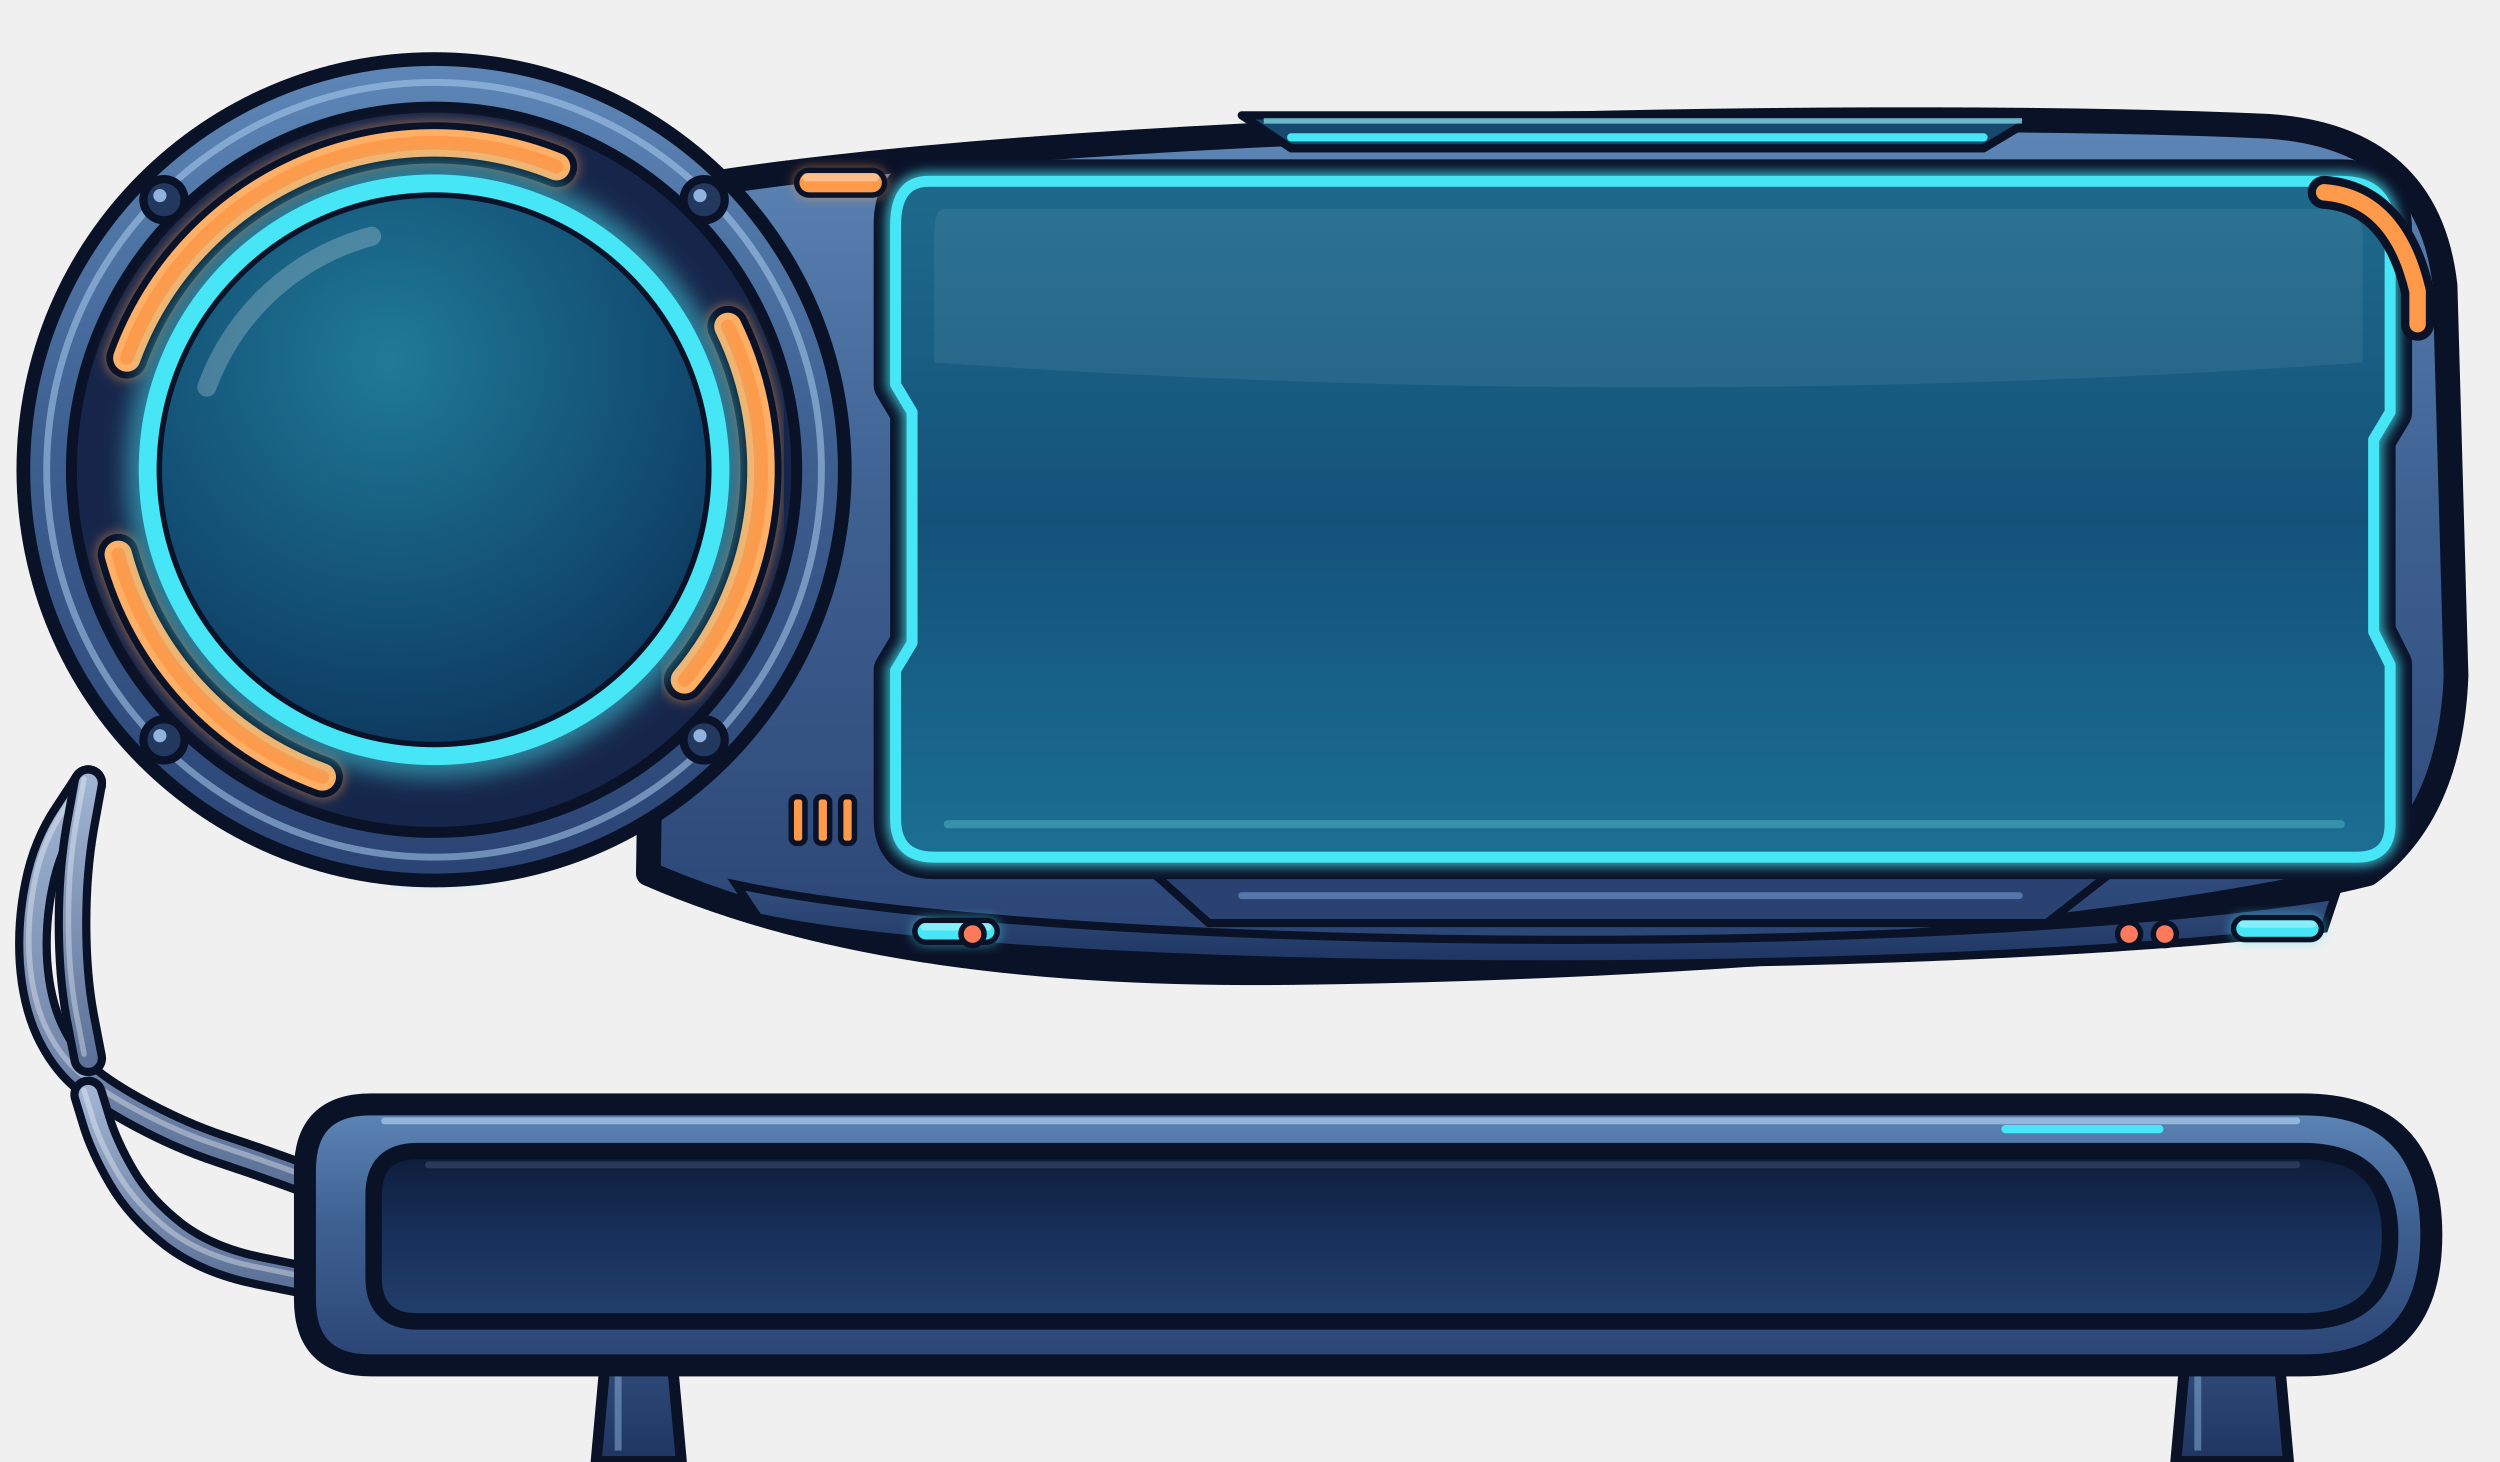
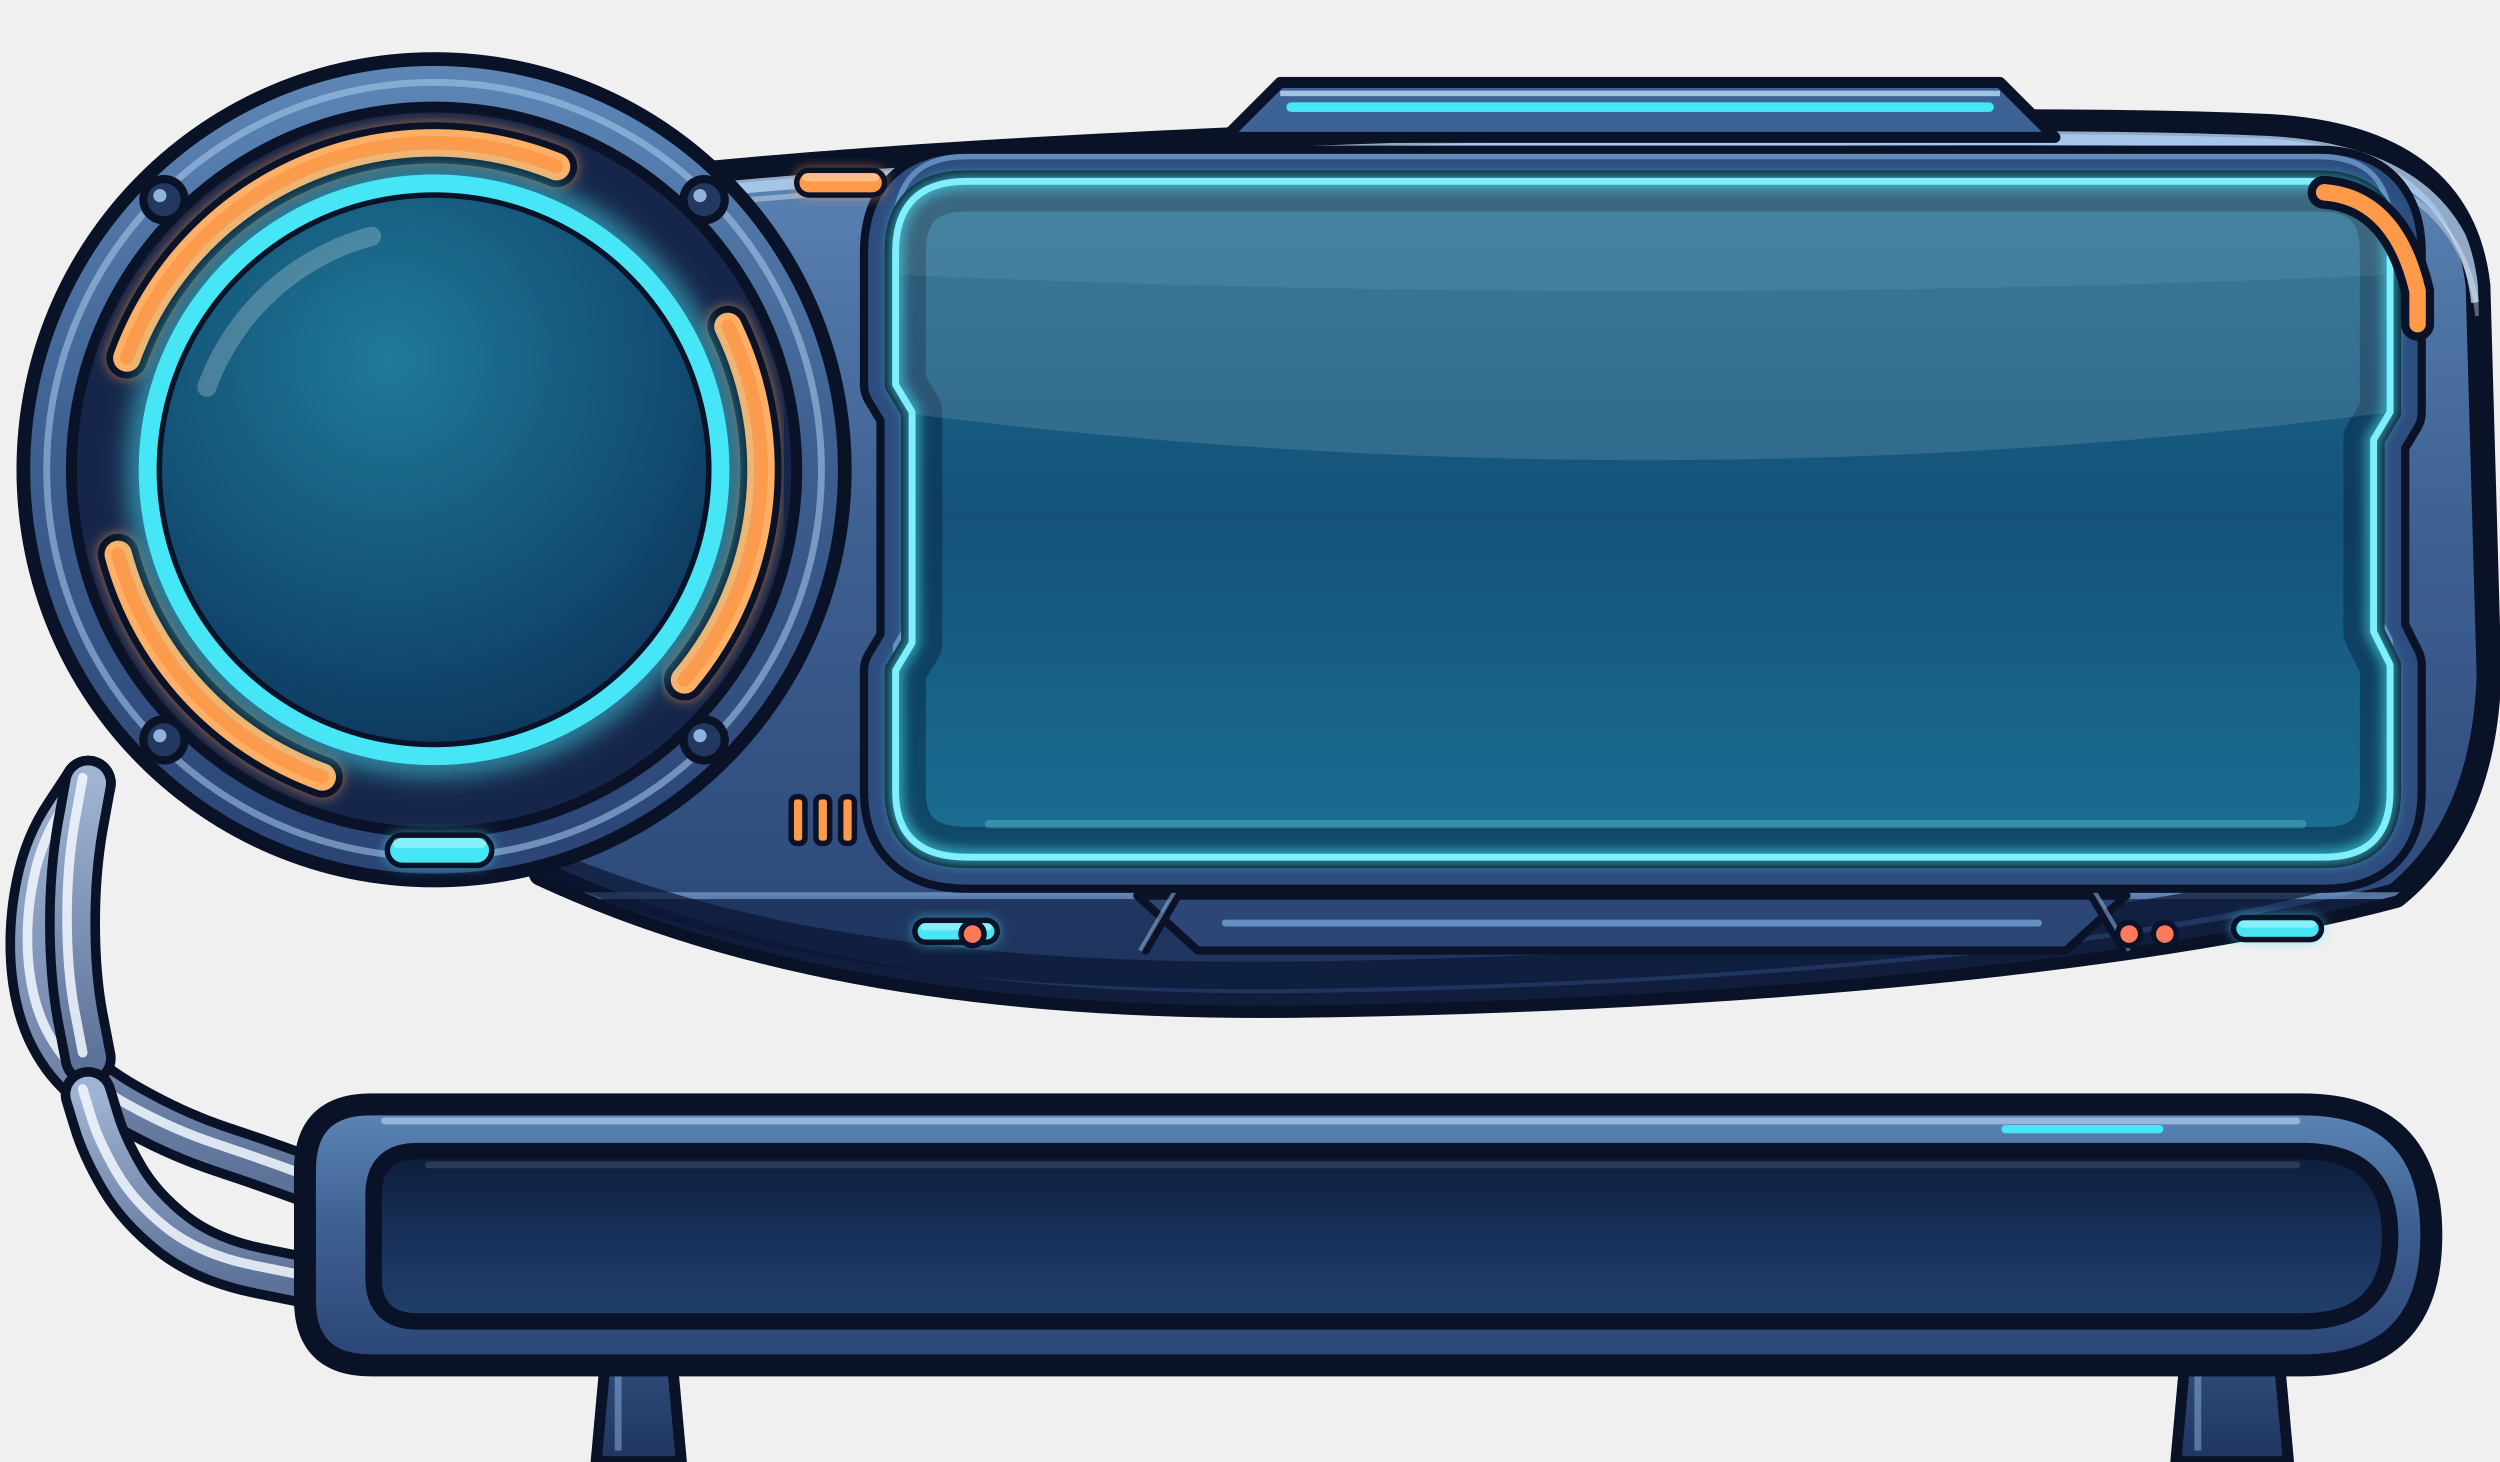
<svg xmlns="http://www.w3.org/2000/svg" width="910" height="532" viewBox="0 0 910 532">
  <defs>
    <linearGradient id="steel" x1="0" y1="0" x2="0" y2="1">
      <stop offset="0" stop-color="#5d86b6" />
      <stop offset=".45" stop-color="#3e6192" />
      <stop offset="1" stop-color="#2a4474" />
    </linearGradient>
    <linearGradient id="steelD" x1="0" y1="0" x2="0" y2="1">
      <stop offset="0" stop-color="#33507f" />
      <stop offset="1" stop-color="#1f3562" />
    </linearGradient>
    <linearGradient id="glass" x1="0" y1="0" x2="0" y2="1">
      <stop offset="0" stop-color="#1e6a8c" />
      <stop offset=".5" stop-color="#14527a" />
      <stop offset="1" stop-color="#1b6f93" />
    </linearGradient>
    <radialGradient id="pglass" cx=".42" cy=".3" r=".85">
      <stop offset="0" stop-color="#1f7a98" />
      <stop offset=".6" stop-color="#124c72" />
      <stop offset="1" stop-color="#0b2d52" />
    </radialGradient>
    <linearGradient id="chan" x1="0" y1="0" x2="0" y2="1">
      <stop offset="0" stop-color="#0d1c3a" />
      <stop offset=".5" stop-color="#18305a" />
      <stop offset="1" stop-color="#22406c" />
    </linearGradient>
    <linearGradient id="cable" x1="0" y1="0" x2="0" y2="1">
      <stop offset="0" stop-color="#9fb4d2" />
      <stop offset="1" stop-color="#5d7298" />
    </linearGradient>
    <filter id="glow" x="-30%" y="-30%" width="160%" height="160%">
      <feGaussianBlur stdDeviation="4" />
    </filter>
    <filter id="glowS" x="-30%" y="-30%" width="160%" height="160%">
      <feGaussianBlur stdDeviation="2" />
    </filter>
  </defs>
-   <path d="M32.1,285.1 Q32.1,285.1 24.6,296.5 Q17.0,307.8 14.2,322.0 Q11.3,336.1 12.2,350.2 Q13.2,364.4 17.9,374.8 Q22.7,385.2 30.2,391.8 Q37.8,398.4 51.9,405.9 Q66.1,413.5 80.2,418.2 Q94.4,422.9 104.8,426.7 L115.2,430.5" fill="none" stroke="#0a1228" stroke-width="13" stroke-linecap="round" stroke-linejoin="round" />
-   <path d="M32.1,285.1 Q32.1,285.1 24.6,296.5 Q17.0,307.8 14.2,322.0 Q11.3,336.1 12.2,350.2 Q13.2,364.4 17.9,374.8 Q22.7,385.2 30.2,391.8 Q37.8,398.4 51.9,405.9 Q66.1,413.5 80.2,418.2 Q94.4,422.9 104.8,426.7 L115.2,430.5" fill="none" stroke="url(#cable)" stroke-width="7" stroke-linecap="round" stroke-linejoin="round" />
-   <path d="M32.1,285.1 Q32.1,285.1 24.6,296.5 Q17.0,307.8 14.2,322.0 Q11.3,336.1 12.2,350.2 Q13.2,364.4 17.9,374.8 Q22.7,385.2 30.2,391.8 Q37.8,398.4 51.9,405.9 Q66.1,413.5 80.2,418.2 Q94.4,422.9 104.8,426.7 L115.2,430.5" fill="none" stroke="#fff" stroke-opacity=".35" stroke-width="2" stroke-linecap="round" transform="translate(-1.5,-1.5)" />
-   <path d="M32.1,285.1 Q32.1,285.1 29.2,301.1 Q26.4,317.2 26.4,336.1 Q26.4,355.0 29.2,370.1 L32.1,385.2" fill="none" stroke="#0a1228" stroke-width="13" stroke-linecap="round" stroke-linejoin="round" />
-   <path d="M32.1,285.1 Q32.1,285.1 29.2,301.1 Q26.4,317.2 26.4,336.1 Q26.4,355.0 29.2,370.1 L32.1,385.2" fill="none" stroke="url(#cable)" stroke-width="7" stroke-linecap="round" stroke-linejoin="round" />
-   <path d="M32.1,285.1 Q32.1,285.1 29.2,301.1 Q26.4,317.2 26.4,336.1 Q26.4,355.0 29.2,370.1 L32.1,385.2" fill="none" stroke="#fff" stroke-opacity=".35" stroke-width="2" stroke-linecap="round" transform="translate(-1.5,-1.5)" />
-   <path d="M32.1,398.4 Q32.1,398.4 35.0,407.9 Q37.8,417.3 44.4,428.6 Q51.0,439.9 63.2,449.4 Q75.5,458.8 94.4,462.6 L113.3,466.4" fill="none" stroke="#0a1228" stroke-width="13" stroke-linecap="round" stroke-linejoin="round" />
-   <path d="M32.1,398.4 Q32.1,398.4 35.0,407.9 Q37.8,417.3 44.4,428.6 Q51.0,439.9 63.2,449.4 Q75.5,458.8 94.4,462.6 L113.3,466.4" fill="none" stroke="url(#cable)" stroke-width="7" stroke-linecap="round" stroke-linejoin="round" />
-   <path d="M32.1,398.4 Q32.1,398.4 35.0,407.9 Q37.8,417.3 44.4,428.6 Q51.0,439.9 63.2,449.4 Q75.5,458.8 94.4,462.6 L113.3,466.4" fill="none" stroke="#fff" stroke-opacity=".35" stroke-width="2" stroke-linecap="round" transform="translate(-1.5,-1.5)" />
-   <path d="M240,70 C380,44 700,40 826,46 Q884,50 890,104 L894,246 Q892,296 862,318 C790,336 640,352 470,354 C380,355 300,346 236,318 Z" fill="url(#steel)" stroke="#0a1228" stroke-width="9" stroke-linejoin="round" />
-   <path d="M268,322 C380,346 700,350 850,326 L846,338 C700,356 380,356 276,334 Z" fill="url(#steelD)" stroke="#0a1228" stroke-width="3" />
-   <path d="M420.0,318.0 L440.0,336.0 L745.0,336.0 L768.0,318.0 Z" fill="#2a4272" stroke="#0a1228" stroke-width="3" stroke-linejoin="round" />
-   <path d="M452,326 H735" stroke="#6f9bd0" stroke-opacity=".6" stroke-width="2.5" stroke-linecap="round" />
-   <path d="M452.0,42.0 L470.0,54.0 L722.0,54.0 L742.0,42.0 Z" fill="#17496e" stroke="#0a1228" stroke-width="3" stroke-linejoin="round" />
-   <path d="M470,50 H722" stroke="#46e6f6" stroke-width="3" stroke-linecap="round" />
-   <path d="M460,44 H736" stroke="#8fe9f5" stroke-opacity=".7" stroke-width="2" />
-   <path d="M338,66 H852 Q870,66 870,84 V150 L864,160 V230 L870,242 V300 Q870,312 858,312 H340 Q326,312 326,298 V244 L332,234 V150 L326,140 V82 Q326,66 338,66 Z" fill="#0a1228" stroke="#0a1228" stroke-width="16" stroke-linejoin="round" />
-   <path d="M338,66 H852 Q870,66 870,84 V150 L864,160 V230 L870,242 V300 Q870,312 858,312 H340 Q326,312 326,298 V244 L332,234 V150 L326,140 V82 Q326,66 338,66 Z" fill="url(#glass)" stroke="#46e6f6" stroke-width="7" stroke-linejoin="round" filter="url(#glowS)" opacity=".7" />
-   <path d="M338,66 H852 Q870,66 870,84 V150 L864,160 V230 L870,242 V300 Q870,312 858,312 H340 Q326,312 326,298 V244 L332,234 V150 L326,140 V82 Q326,66 338,66 Z" fill="url(#glass)" stroke="#46e6f6" stroke-width="4" stroke-linejoin="round" />
-   <path d="M344,76 H850 Q860,76 860,86 V132 Q600,150 340,132 V86 Q340,76 344,76 Z" fill="#fff" opacity=".07" />
-   <path d="M345,300 H852" stroke="#7fe9f5" stroke-opacity=".28" stroke-width="3" stroke-linecap="round" />
+   <path d="M32.1,285.1 Q32.1,285.1 24.6,296.5 Q17.0,307.8 14.2,322.0 Q11.3,336.1 12.2,350.2 Q13.2,364.4 17.9,374.8 Q22.7,385.2 30.2,391.8 Q37.8,398.4 51.9,405.9 Q66.1,413.5 80.2,418.2 Q94.4,422.9 104.8,426.7 L115.2,430.5" fill="none" stroke="#0a1228" stroke-width="20" stroke-linecap="round" stroke-linejoin="round" />
+   <path d="M32.1,285.1 Q32.1,285.1 24.6,296.5 Q17.0,307.8 14.2,322.0 Q11.3,336.1 12.2,350.2 Q13.2,364.4 17.9,374.8 Q22.7,385.2 30.2,391.8 Q37.8,398.4 51.9,405.9 Q66.1,413.5 80.2,418.2 Q94.4,422.9 104.8,426.7 L115.2,430.5" fill="none" stroke="url(#cable)" stroke-width="13" stroke-linecap="round" stroke-linejoin="round" />
+   <path d="M32.1,285.1 Q32.1,285.1 24.6,296.5 Q17.0,307.8 14.2,322.0 Q11.3,336.1 12.2,350.2 Q13.2,364.4 17.9,374.8 Q22.7,385.2 30.2,391.8 Q37.8,398.4 51.9,405.9 Q66.1,413.5 80.2,418.2 Q94.4,422.9 104.8,426.7 L115.2,430.5" fill="none" stroke="#f2f8ff" stroke-opacity=".85" stroke-width="3.5" stroke-linecap="round" transform="translate(-2,-2)" />
+   <path d="M32.1,285.1 Q32.1,285.1 29.2,301.1 Q26.4,317.2 26.4,336.1 Q26.4,355.0 29.2,370.1 L32.1,385.2" fill="none" stroke="#0a1228" stroke-width="20" stroke-linecap="round" stroke-linejoin="round" />
+   <path d="M32.1,285.1 Q32.1,285.1 29.2,301.1 Q26.4,317.2 26.4,336.1 Q26.4,355.0 29.2,370.1 L32.1,385.2" fill="none" stroke="url(#cable)" stroke-width="13" stroke-linecap="round" stroke-linejoin="round" />
+   <path d="M32.1,285.1 Q32.1,285.1 29.2,301.1 Q26.4,317.2 26.4,336.1 Q26.4,355.0 29.2,370.1 L32.1,385.2" fill="none" stroke="#f2f8ff" stroke-opacity=".85" stroke-width="3.5" stroke-linecap="round" transform="translate(-2,-2)" />
+   <path d="M32.1,398.4 Q32.1,398.4 35.0,407.9 Q37.8,417.3 44.4,428.6 Q51.0,439.9 63.2,449.4 Q75.5,458.8 94.4,462.6 L113.3,466.4" fill="none" stroke="#0a1228" stroke-width="20" stroke-linecap="round" stroke-linejoin="round" />
+   <path d="M32.1,398.4 Q32.1,398.4 35.0,407.9 Q37.8,417.3 44.4,428.6 Q51.0,439.9 63.2,449.4 Q75.5,458.8 94.4,462.6 L113.3,466.4" fill="none" stroke="url(#cable)" stroke-width="13" stroke-linecap="round" stroke-linejoin="round" />
+   <path d="M32.1,398.4 Q32.1,398.4 35.0,407.9 Q37.8,417.3 44.4,428.6 Q51.0,439.9 63.2,449.4 Q75.5,458.8 94.4,462.6 L113.3,466.4" fill="none" stroke="#f2f8ff" stroke-opacity=".85" stroke-width="3.5" stroke-linecap="round" transform="translate(-2,-2)" />
+   <clipPath id="bodyclip">
+     <path d="M200,70 C330,50 700,40 826,46 Q896,50 902,104 L906,246 Q904,300 872,326 C790,348 640,364 470,366 C360,367 270,352 197,318 Z" />
+   </clipPath>
+   <path d="M200,70 C330,50 700,40 826,46 Q896,50 902,104 L906,246 Q904,300 872,326 C790,348 640,364 470,366 C360,367 270,352 197,318 Z" fill="url(#steel)" stroke="#0a1228" stroke-width="9" stroke-linejoin="round" />
+   <g clip-path="url(#bodyclip)">
+     <path d="M200,70 C330,50 700,40 826,46 Q896,50 902,104" fill="none" stroke="#bfdcfa" stroke-opacity=".75" stroke-width="5" transform="translate(0,6)" />
+     <path d="M200,70 C330,50 700,40 826,46 Q896,50 902,104" fill="none" stroke="#fff" stroke-opacity=".35" stroke-width="2" transform="translate(0,11)" />
+     <rect x="190" y="326" width="720" height="80" fill="#14264c" opacity=".55" />
+     <path d="M190,326 H900" stroke="#7fa6d6" stroke-opacity=".65" stroke-width="2.5" />
+     <path d="M197,318 C270,350 360,361 470,360 C640,358 790,342 862,320" fill="none" stroke="#0b1633" stroke-opacity=".7" stroke-width="10" transform="translate(0,-5)" />
+   </g>
+   <path d="M414.0,326.0 L436.0,346.0 L752.0,346.0 L774.0,326.0 Z" fill="#2c4676" stroke="#0a1228" stroke-width="3" stroke-linejoin="round" />
+   <path d="M446,336 H742" stroke="#7fb0e2" stroke-opacity=".7" stroke-width="2.5" stroke-linecap="round" />
+   <path d="M431,322 L417,346" stroke="#0a1228" stroke-width="3" stroke-linecap="round" />
+   <path d="M429,322 L415,346" stroke="#9cc4ee" stroke-opacity=".5" stroke-width="1.5" />
+   <path d="M759,322 L773,346" stroke="#0a1228" stroke-width="3" stroke-linecap="round" />
+   <path d="M761,322 L775,346" stroke="#9cc4ee" stroke-opacity=".5" stroke-width="1.5" />
+   <path d="M446.0,50.0 L466.0,30.0 L728.0,30.0 L748.0,50.0 Z" fill="#3d6396" stroke="#0a1228" stroke-width="4" stroke-linejoin="round" />
+   <path d="M470,39 H724" stroke="#46e6f6" stroke-width="3.5" stroke-linecap="round" />
+   <path d="M466,34 H728" stroke="#cfeaff" stroke-opacity=".7" stroke-width="2" />
+   <clipPath id="scrclip">
+     <path d="M352,66 H844 Q870,66 870,92 V150 L864,160 V230 L870,242 V288 Q870,312 846,312 H352 Q326,312 326,288 V244 L332,234 V150 L326,140 V92 Q326,66 352,66 Z" />
+   </clipPath>
+   <path d="M352,66 H844 Q870,66 870,92 V150 L864,160 V230 L870,242 V288 Q870,312 846,312 H352 Q326,312 326,288 V244 L332,234 V150 L326,140 V92 Q326,66 352,66 Z" fill="#0a1228" stroke="#0a1228" stroke-width="26" stroke-linejoin="round" />
+   <path d="M352,66 H844 Q870,66 870,92 V150 L864,160 V230 L870,242 V288 Q870,312 846,312 H352 Q326,312 326,288 V244 L332,234 V150 L326,140 V92 Q326,66 352,66 Z" fill="#2d4d7e" stroke="#2d4d7e" stroke-width="20" stroke-linejoin="round" />
+   <path d="M352,66 H844 Q870,66 870,92 V150 L864,160 V230 L870,242 V288 Q870,312 846,312 H352 Q326,312 326,288 V244 L332,234 V150 L326,140 V92 Q326,66 352,66 Z" fill="none" stroke="#7aa6d8" stroke-opacity=".7" stroke-width="2" stroke-linejoin="round" transform="translate(0,-9)" clip-path="url(#bodyclip)" />
+   <path d="M352,66 H844 Q870,66 870,92 V150 L864,160 V230 L870,242 V288 Q870,312 846,312 H352 Q326,312 326,288 V244 L332,234 V150 L326,140 V92 Q326,66 352,66 Z" fill="#0a1228" stroke="#0a1228" stroke-width="8" stroke-linejoin="round" />
+   <path d="M352,66 H844 Q870,66 870,92 V150 L864,160 V230 L870,242 V288 Q870,312 846,312 H352 Q326,312 326,288 V244 L332,234 V150 L326,140 V92 Q326,66 352,66 Z" fill="url(#glass)" />
+   <g clip-path="url(#scrclip)">
+     <path d="M352,66 H844 Q870,66 870,92 V150 L864,160 V230 L870,242 V288 Q870,312 846,312 H352 Q326,312 326,288 V244 L332,234 V150 L326,140 V92 Q326,66 352,66 Z" fill="none" stroke="#082a48" stroke-opacity=".55" stroke-width="22" stroke-linejoin="round" />
+     <path d="M326,66 H870 V150 Q600,185 326,150 Z" fill="#fff" opacity=".12" />
+     <path d="M326,66 H870 V100 Q600,112 326,100 Z" fill="#fff" opacity=".07" />
+   </g>
+   <path d="M352,66 H844 Q870,66 870,92 V150 L864,160 V230 L870,242 V288 Q870,312 846,312 H352 Q326,312 326,288 V244 L332,234 V150 L326,140 V92 Q326,66 352,66 Z" fill="none" stroke="#46e6f6" stroke-width="6" stroke-linejoin="round" filter="url(#glowS)" opacity=".55" />
+   <path d="M352,66 H844 Q870,66 870,92 V150 L864,160 V230 L870,242 V288 Q870,312 846,312 H352 Q326,312 326,288 V244 L332,234 V150 L326,140 V92 Q326,66 352,66 Z" fill="none" stroke="#7ff0fb" stroke-width="2.5" stroke-linejoin="round" transform="translate(0,0)" />
+   <path d="M360,300 H838" stroke="#7fe9f5" stroke-opacity=".28" stroke-width="3" stroke-linecap="round" />
  <rect x="289" y="61" width="34" height="11" rx="5.5" fill="#ff9a4a" opacity=".55" filter="url(#glowS)" />
  <rect x="290" y="62" width="32" height="9" rx="4.5" fill="#ff9a4a" stroke="#0a1228" stroke-width="2" />
  <rect x="292" y="63" width="28" height="3.0" rx="1.5" fill="#fff" opacity=".35" />
  <path d="M846,70 Q872,72 880,106 L880,118" fill="none" stroke="#0a1228" stroke-width="12" stroke-linecap="round" />
  <path d="M846,70 Q872,72 880,106 L880,118" fill="none" stroke="#ff9a4a" stroke-width="6" stroke-linecap="round" />
-   <rect x="139" y="308" width="40" height="13" rx="6.5" fill="#46e6f6" opacity=".55" filter="url(#glowS)" />
-   <rect x="140" y="309" width="38" height="11" rx="5.5" fill="#46e6f6" stroke="#0a1228" stroke-width="2" />
-   <rect x="142" y="310" width="34" height="3.7" rx="1.8" fill="#fff" opacity=".35" />
  <rect x="332" y="334" width="32" height="10" rx="5.0" fill="#46e6f6" opacity=".55" filter="url(#glowS)" />
  <rect x="333" y="335" width="30" height="8" rx="4.0" fill="#46e6f6" stroke="#0a1228" stroke-width="2" />
  <rect x="335" y="336" width="26" height="2.7" rx="1.3" fill="#fff" opacity=".35" />
  <rect x="812" y="333" width="34" height="10" rx="5.0" fill="#46e6f6" opacity=".55" filter="url(#glowS)" />
  <rect x="813" y="334" width="32" height="8" rx="4.0" fill="#46e6f6" stroke="#0a1228" stroke-width="2" />
  <rect x="815" y="335" width="28" height="2.7" rx="1.3" fill="#fff" opacity=".35" />
  <circle cx="354" cy="340" r="4.2" fill="#ff7a5a" stroke="#0a1228" stroke-width="2" />
  <circle cx="775" cy="340" r="4.2" fill="#ff7a5a" stroke="#0a1228" stroke-width="2" />
  <circle cx="788" cy="340" r="4.2" fill="#ff7a5a" stroke="#0a1228" stroke-width="2" />
  <rect x="288" y="290" width="5" height="17" rx="2" fill="#ff9a4a" stroke="#0a1228" stroke-width="2" />
  <rect x="297" y="290" width="5" height="17" rx="2" fill="#ff9a4a" stroke="#0a1228" stroke-width="2" />
  <rect x="306" y="290" width="5" height="17" rx="2" fill="#ff9a4a" stroke="#0a1228" stroke-width="2" />
  <circle cx="158.0" cy="171.0" r="152" fill="#0a1228" />
  <circle cx="158.0" cy="171.0" r="147" fill="url(#steel)" />
  <circle cx="158.0" cy="171.0" r="141" fill="none" stroke="#a9cbef" stroke-opacity=".55" stroke-width="2.5" />
  <circle cx="158.0" cy="171.0" r="132" fill="#16264a" stroke="#0a1228" stroke-width="4" />
  <circle cx="59.7" cy="72.7" r="7.5" fill="#22385f" stroke="#0a1228" stroke-width="3" />
  <circle cx="58.2" cy="71.2" r="2.4" fill="#8fb3dd" />
  <circle cx="256.3" cy="72.7" r="7.5" fill="#22385f" stroke="#0a1228" stroke-width="3" />
  <circle cx="254.8" cy="71.2" r="2.4" fill="#8fb3dd" />
  <circle cx="256.3" cy="269.3" r="7.5" fill="#22385f" stroke="#0a1228" stroke-width="3" />
  <circle cx="254.8" cy="267.8" r="2.4" fill="#8fb3dd" />
  <circle cx="59.7" cy="269.3" r="7.5" fill="#22385f" stroke="#0a1228" stroke-width="3" />
  <circle cx="58.2" cy="267.8" r="2.4" fill="#8fb3dd" />
  <path d="M46.18,130.30 A119,119 0 0 1 202.58,60.67" fill="none" stroke="#ff9a4a" stroke-width="16" stroke-linecap="round" opacity=".5" filter="url(#glowS)" />
  <path d="M46.18,130.30 A119,119 0 0 1 202.58,60.67" fill="none" stroke="#0a1228" stroke-width="15" stroke-linecap="round" />
  <path d="M46.18,130.30 A119,119 0 0 1 202.58,60.67" fill="none" stroke="#ffb066" stroke-width="10" stroke-linecap="round" />
  <path d="M46.18,130.30 A119,119 0 0 1 202.58,60.67" fill="none" stroke="#ff9a4a" stroke-width="5" stroke-linecap="round" />
  <path d="M264.96,118.83 A119,119 0 0 1 249.16,247.49" fill="none" stroke="#ff9a4a" stroke-width="16" stroke-linecap="round" opacity=".5" filter="url(#glowS)" />
  <path d="M264.96,118.83 A119,119 0 0 1 249.16,247.49" fill="none" stroke="#0a1228" stroke-width="15" stroke-linecap="round" />
  <path d="M264.96,118.83 A119,119 0 0 1 249.16,247.49" fill="none" stroke="#ffb066" stroke-width="10" stroke-linecap="round" />
  <path d="M264.96,118.83 A119,119 0 0 1 249.16,247.49" fill="none" stroke="#ff9a4a" stroke-width="5" stroke-linecap="round" />
  <path d="M117.30,282.82 A119,119 0 0 1 43.05,201.80" fill="none" stroke="#ff9a4a" stroke-width="16" stroke-linecap="round" opacity=".5" filter="url(#glowS)" />
  <path d="M117.30,282.82 A119,119 0 0 1 43.05,201.80" fill="none" stroke="#0a1228" stroke-width="15" stroke-linecap="round" />
  <path d="M117.30,282.82 A119,119 0 0 1 43.05,201.80" fill="none" stroke="#ffb066" stroke-width="10" stroke-linecap="round" />
  <path d="M117.30,282.82 A119,119 0 0 1 43.05,201.80" fill="none" stroke="#ff9a4a" stroke-width="5" stroke-linecap="round" />
  <circle cx="158.0" cy="171.0" r="106" fill="none" stroke="#46e6f6" stroke-width="12" opacity=".5" filter="url(#glow)" />
  <circle cx="158.0" cy="171.0" r="106" fill="#0a1228" />
  <circle cx="158.0" cy="171.0" r="104" fill="none" stroke="#46e6f6" stroke-width="7" />
  <circle cx="158.0" cy="171.0" r="100" fill="url(#pglass)" stroke="#0a1228" stroke-width="2" />
  <path d="M75.31,140.90 A88,88 0 0 1 135.22,86.00" fill="none" stroke="#fff" stroke-opacity=".22" stroke-width="7" stroke-linecap="round" />
+   <rect x="140" y="303" width="40" height="13" rx="6.5" fill="#46e6f6" opacity=".55" filter="url(#glowS)" />
+   <rect x="141" y="304" width="38" height="11" rx="5.5" fill="#46e6f6" stroke="#0a1228" stroke-width="2" />
+   <rect x="143" y="305" width="34" height="3.7" rx="1.8" fill="#fff" opacity=".35" />
  <path d="M221,488 H244 L248,532 H217 Z" fill="url(#steelD)" stroke="#0a1228" stroke-width="4" stroke-linejoin="round" />
  <path d="M225,492 V528" stroke="#8fb3dd" stroke-opacity=".5" stroke-width="2.5" />
  <path d="M796,488 H829 L833,532 H792 Z" fill="url(#steelD)" stroke="#0a1228" stroke-width="4" stroke-linejoin="round" />
  <path d="M800,492 V528" stroke="#8fb3dd" stroke-opacity=".5" stroke-width="2.5" />
  <path d="M135,402 H838 Q885,402 885,449.5 Q885,497 838,497 H135 Q111,497 111,473 V426 Q111,402 135,402 Z" fill="url(#steel)" stroke="#0a1228" stroke-width="8" stroke-linejoin="round" />
  <path d="M140,408 H836" stroke="#bcd8f6" stroke-opacity=".6" stroke-width="2.5" stroke-linecap="round" />
  <path d="M730,411 H786" stroke="#46e6f6" stroke-width="3" stroke-linecap="round" />
  <path d="M152,419 H838 Q870,419 870,450 Q870,481 838,481 H152 Q136,481 136,465 V435 Q136,419 152,419 Z" fill="url(#chan)" stroke="#0a1228" stroke-width="6" stroke-linejoin="round" />
  <path d="M156,424 H836" stroke="#fff" stroke-opacity=".12" stroke-width="2.5" stroke-linecap="round" />
</svg>
